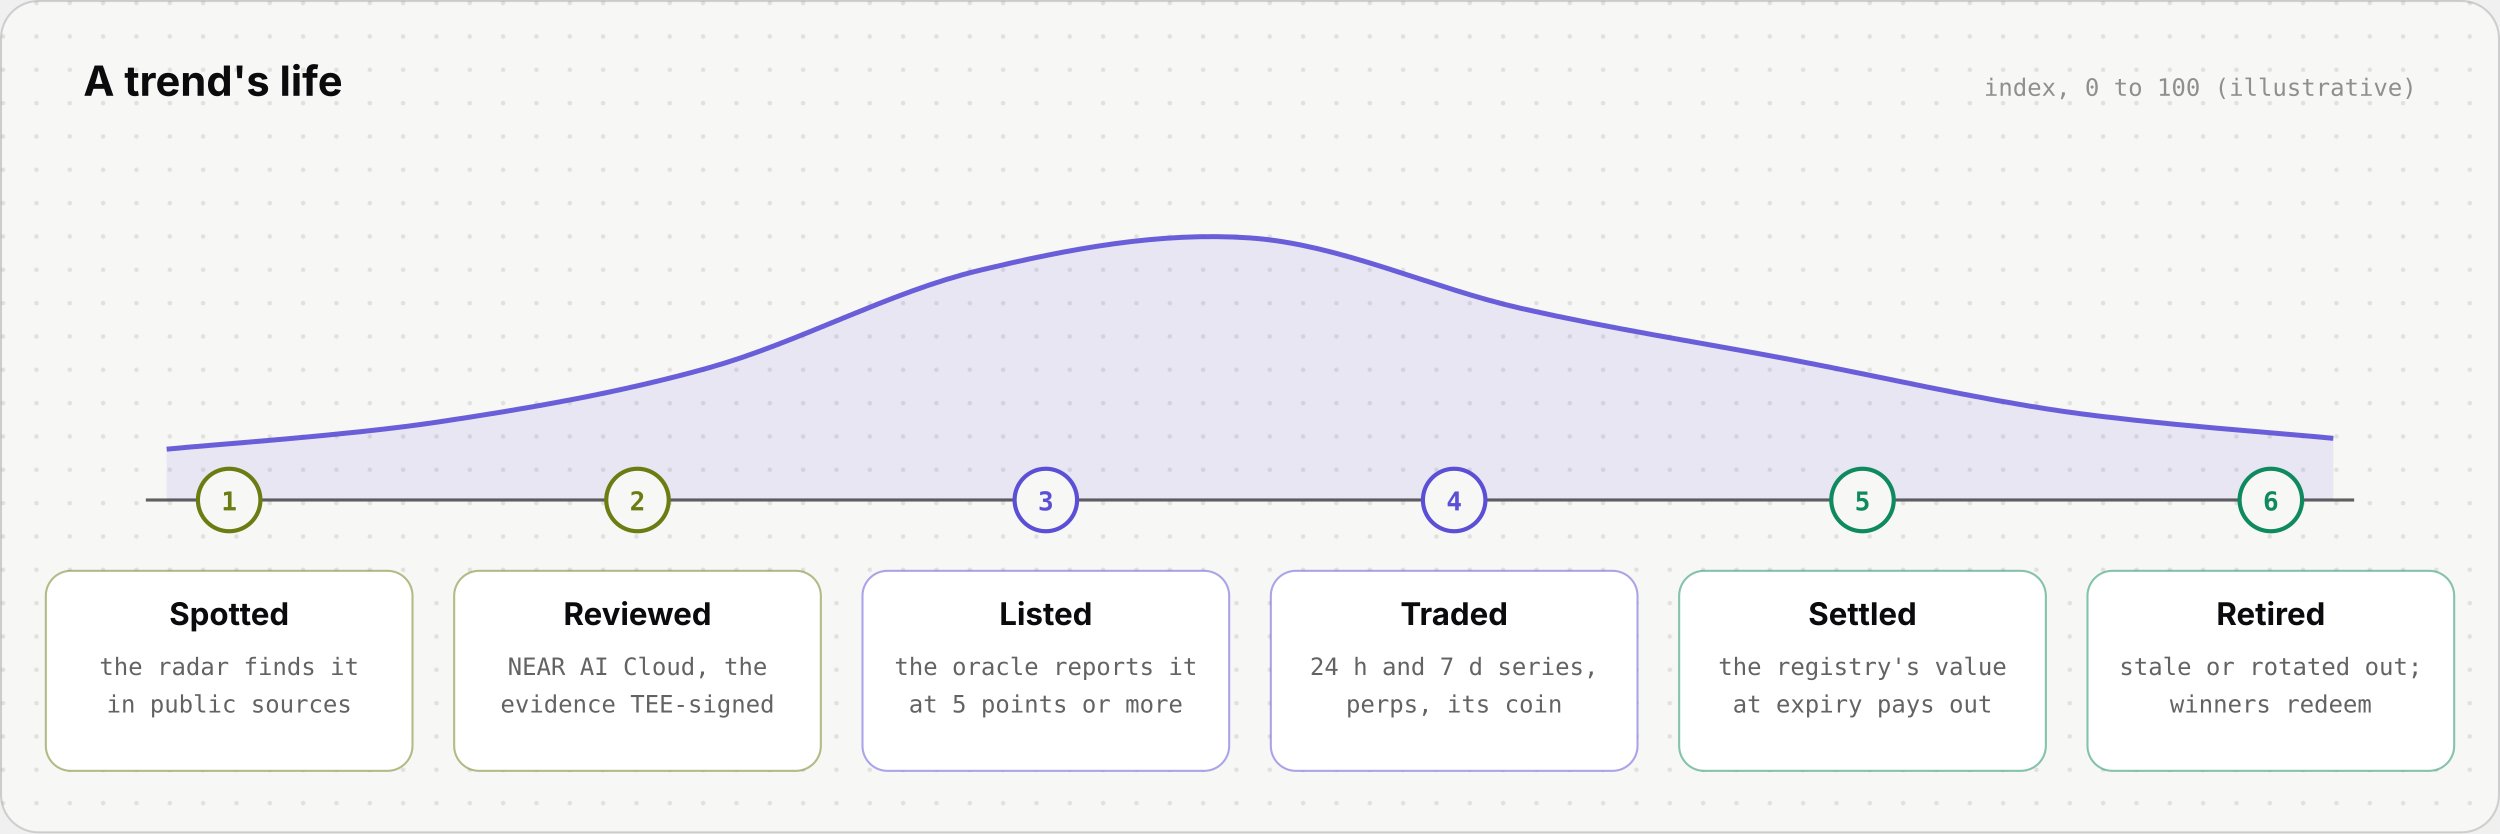
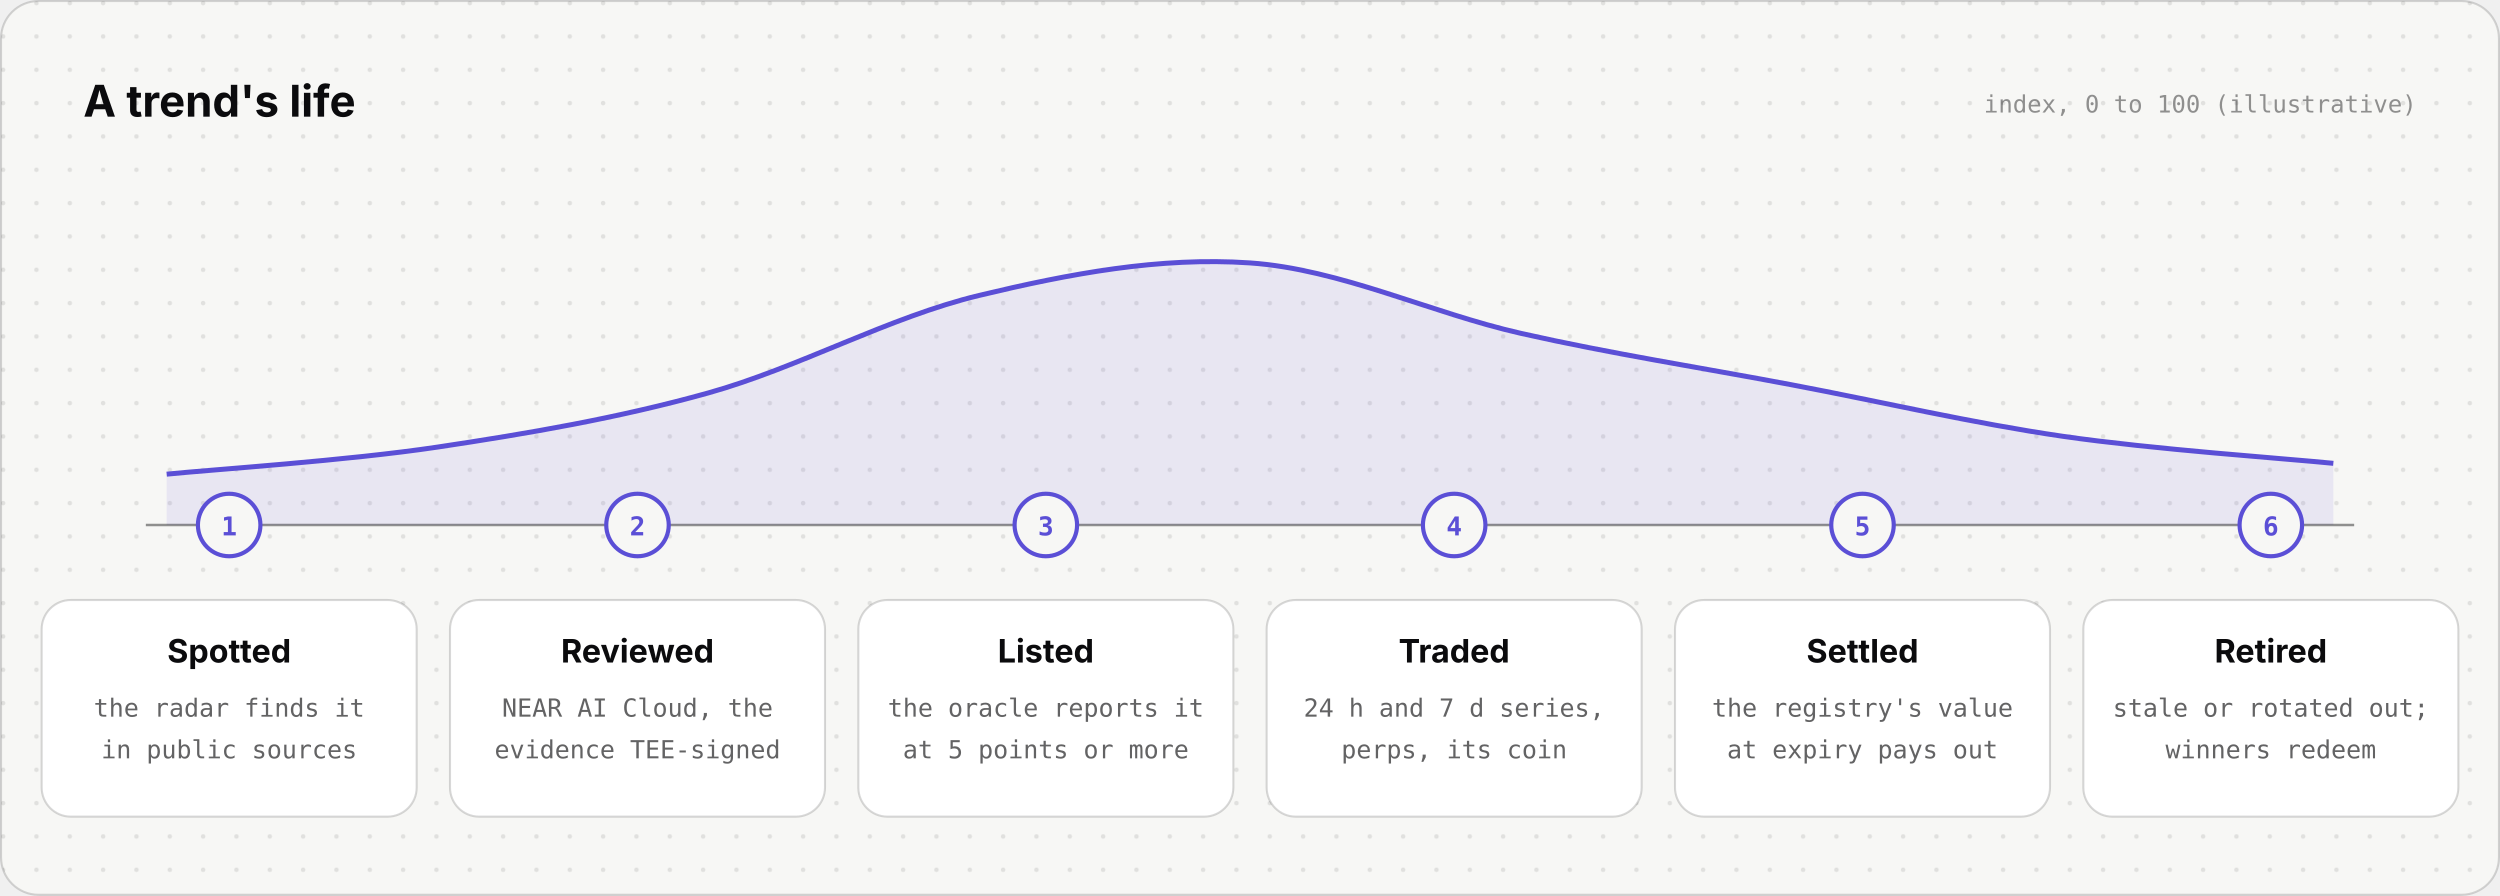
- <svg xmlns="http://www.w3.org/2000/svg" width="1200" height="400" viewBox="0 0 1200 400" role="img" aria-label="A trend's life on Tredio: spotted, reviewed, listed, traded, settled, retired">
+ <svg xmlns="http://www.w3.org/2000/svg" width="1200" height="430" viewBox="0 0 1200 430" role="img" aria-label="A trend's life on Tredio: spotted, reviewed, listed, traded, settled, retired">
  <defs>
    <pattern id="dots" width="16" height="16" patternUnits="userSpaceOnUse">
      <circle cx="1.5" cy="1.5" r="1.1" fill="rgba(9,9,11,0.09)" />
    </pattern>
    <marker id="arrow" viewBox="0 0 10 10" refX="8.5" refY="5" markerWidth="7" markerHeight="7" orient="auto-start-reverse">
      <path d="M0 0L10 5L0 10z" fill="rgba(11, 11, 13, 0.64)" />
    </marker>
  </defs>
-   <rect x="0.5" y="0.5" width="1199" height="399" rx="18" fill="#f7f7f5" stroke="rgba(9, 9, 11, 0.16)" />
-   <rect x="0.5" y="0.5" width="1199" height="399" rx="18" fill="url(#dots)" />
-   <text x="40" y="46" font-family="-apple-system, BlinkMacSystemFont, 'Segoe UI', Inter, Helvetica, Arial, sans-serif" font-size="20" font-weight="700" fill="#0b0b0d" text-anchor="start">A trend's life</text>
-   <text x="1160" y="46" font-family="ui-monospace, 'SF Mono', SFMono-Regular, Menlo, Consolas, monospace" font-size="11.5" font-weight="400" fill="rgba(11, 11, 13, 0.44)" text-anchor="end">index, 0 to 100 (illustrative)</text>
-   <path d="M80.0 215.6 C101.7 213.4 166.7 209.1 210.0 202.6 C253.3 196.1 296.7 188.7 340.0 176.6 C383.3 164.5 426.7 140.2 470.0 129.8 C513.3 119.4 556.7 111.2 600.0 114.2 C643.3 117.2 686.7 138.2 730.0 148.0 C773.3 157.8 816.7 164.5 860.0 172.7 C903.3 180.9 946.7 191.1 990.0 197.4 C1033.3 203.7 1098.3 208.2 1120.0 210.4 L1120.0 240 L80.0 240 Z" fill="rgba(91,79,214,0.1)" />
-   <path d="M80.0 215.6 C101.7 213.4 166.7 209.1 210.0 202.6 C253.3 196.1 296.7 188.7 340.0 176.6 C383.3 164.5 426.7 140.2 470.0 129.8 C513.3 119.4 556.7 111.2 600.0 114.2 C643.3 117.2 686.7 138.2 730.0 148.0 C773.3 157.8 816.7 164.5 860.0 172.7 C903.3 180.9 946.7 191.1 990.0 197.4 C1033.3 203.7 1098.3 208.2 1120.0 210.4" fill="none" stroke="#5b4fd6" stroke-width="2.4" opacity="0.9" />
-   <line x1="70" y1="240" x2="1130" y2="240" stroke="rgba(11, 11, 13, 0.64)" stroke-width="1.5" />
-   <circle cx="110" cy="240" r="15" fill="#f7f7f5" stroke="#6b7d12" stroke-width="2" />
-   <text x="110" y="245" font-family="ui-monospace, 'SF Mono', SFMono-Regular, Menlo, Consolas, monospace" font-size="12.5" font-weight="700" fill="#6b7d12" text-anchor="middle">1</text>
-   <rect x="22" y="274" width="176" height="96" rx="12" fill="#ffffff" stroke="rgba(107,125,18,0.5)" />
-   <text x="110" y="300" font-family="-apple-system, BlinkMacSystemFont, 'Segoe UI', Inter, Helvetica, Arial, sans-serif" font-size="15" font-weight="650" fill="#0b0b0d" text-anchor="middle">Spotted</text>
-   <text x="110" y="324" font-family="ui-monospace, 'SF Mono', SFMono-Regular, Menlo, Consolas, monospace" font-size="11.5" font-weight="400" fill="rgba(11, 11, 13, 0.64)" text-anchor="middle">the radar finds it</text>
-   <text x="110" y="342" font-family="ui-monospace, 'SF Mono', SFMono-Regular, Menlo, Consolas, monospace" font-size="11.5" font-weight="400" fill="rgba(11, 11, 13, 0.64)" text-anchor="middle">in public sources</text>
-   <circle cx="306" cy="240" r="15" fill="#f7f7f5" stroke="#6b7d12" stroke-width="2" />
-   <text x="306" y="245" font-family="ui-monospace, 'SF Mono', SFMono-Regular, Menlo, Consolas, monospace" font-size="12.5" font-weight="700" fill="#6b7d12" text-anchor="middle">2</text>
-   <rect x="218" y="274" width="176" height="96" rx="12" fill="#ffffff" stroke="rgba(107,125,18,0.5)" />
-   <text x="306" y="300" font-family="-apple-system, BlinkMacSystemFont, 'Segoe UI', Inter, Helvetica, Arial, sans-serif" font-size="15" font-weight="650" fill="#0b0b0d" text-anchor="middle">Reviewed</text>
-   <text x="306" y="324" font-family="ui-monospace, 'SF Mono', SFMono-Regular, Menlo, Consolas, monospace" font-size="11.5" font-weight="400" fill="rgba(11, 11, 13, 0.64)" text-anchor="middle">NEAR AI Cloud, the</text>
-   <text x="306" y="342" font-family="ui-monospace, 'SF Mono', SFMono-Regular, Menlo, Consolas, monospace" font-size="11.5" font-weight="400" fill="rgba(11, 11, 13, 0.64)" text-anchor="middle">evidence TEE-signed</text>
-   <circle cx="502" cy="240" r="15" fill="#f7f7f5" stroke="#5b4fd6" stroke-width="2" />
-   <text x="502" y="245" font-family="ui-monospace, 'SF Mono', SFMono-Regular, Menlo, Consolas, monospace" font-size="12.5" font-weight="700" fill="#5b4fd6" text-anchor="middle">3</text>
-   <rect x="414" y="274" width="176" height="96" rx="12" fill="#ffffff" stroke="rgba(91,79,214,0.5)" />
-   <text x="502" y="300" font-family="-apple-system, BlinkMacSystemFont, 'Segoe UI', Inter, Helvetica, Arial, sans-serif" font-size="15" font-weight="650" fill="#0b0b0d" text-anchor="middle">Listed</text>
-   <text x="502" y="324" font-family="ui-monospace, 'SF Mono', SFMono-Regular, Menlo, Consolas, monospace" font-size="11.5" font-weight="400" fill="rgba(11, 11, 13, 0.64)" text-anchor="middle">the oracle reports it</text>
-   <text x="502" y="342" font-family="ui-monospace, 'SF Mono', SFMono-Regular, Menlo, Consolas, monospace" font-size="11.5" font-weight="400" fill="rgba(11, 11, 13, 0.64)" text-anchor="middle">at 5 points or more</text>
-   <circle cx="698" cy="240" r="15" fill="#f7f7f5" stroke="#5b4fd6" stroke-width="2" />
-   <text x="698" y="245" font-family="ui-monospace, 'SF Mono', SFMono-Regular, Menlo, Consolas, monospace" font-size="12.5" font-weight="700" fill="#5b4fd6" text-anchor="middle">4</text>
-   <rect x="610" y="274" width="176" height="96" rx="12" fill="#ffffff" stroke="rgba(91,79,214,0.5)" />
-   <text x="698" y="300" font-family="-apple-system, BlinkMacSystemFont, 'Segoe UI', Inter, Helvetica, Arial, sans-serif" font-size="15" font-weight="650" fill="#0b0b0d" text-anchor="middle">Traded</text>
-   <text x="698" y="324" font-family="ui-monospace, 'SF Mono', SFMono-Regular, Menlo, Consolas, monospace" font-size="11.5" font-weight="400" fill="rgba(11, 11, 13, 0.64)" text-anchor="middle">24 h and 7 d series,</text>
-   <text x="698" y="342" font-family="ui-monospace, 'SF Mono', SFMono-Regular, Menlo, Consolas, monospace" font-size="11.5" font-weight="400" fill="rgba(11, 11, 13, 0.64)" text-anchor="middle">perps, its coin</text>
-   <circle cx="894" cy="240" r="15" fill="#f7f7f5" stroke="#0f8a5f" stroke-width="2" />
-   <text x="894" y="245" font-family="ui-monospace, 'SF Mono', SFMono-Regular, Menlo, Consolas, monospace" font-size="12.5" font-weight="700" fill="#0f8a5f" text-anchor="middle">5</text>
-   <rect x="806" y="274" width="176" height="96" rx="12" fill="#ffffff" stroke="rgba(15,138,95,0.5)" />
-   <text x="894" y="300" font-family="-apple-system, BlinkMacSystemFont, 'Segoe UI', Inter, Helvetica, Arial, sans-serif" font-size="15" font-weight="650" fill="#0b0b0d" text-anchor="middle">Settled</text>
-   <text x="894" y="324" font-family="ui-monospace, 'SF Mono', SFMono-Regular, Menlo, Consolas, monospace" font-size="11.5" font-weight="400" fill="rgba(11, 11, 13, 0.64)" text-anchor="middle">the registry's value</text>
-   <text x="894" y="342" font-family="ui-monospace, 'SF Mono', SFMono-Regular, Menlo, Consolas, monospace" font-size="11.5" font-weight="400" fill="rgba(11, 11, 13, 0.64)" text-anchor="middle">at expiry pays out</text>
-   <circle cx="1090" cy="240" r="15" fill="#f7f7f5" stroke="#0f8a5f" stroke-width="2" />
-   <text x="1090" y="245" font-family="ui-monospace, 'SF Mono', SFMono-Regular, Menlo, Consolas, monospace" font-size="12.5" font-weight="700" fill="#0f8a5f" text-anchor="middle">6</text>
-   <rect x="1002" y="274" width="176" height="96" rx="12" fill="#ffffff" stroke="rgba(15,138,95,0.5)" />
-   <text x="1090" y="300" font-family="-apple-system, BlinkMacSystemFont, 'Segoe UI', Inter, Helvetica, Arial, sans-serif" font-size="15" font-weight="650" fill="#0b0b0d" text-anchor="middle">Retired</text>
-   <text x="1090" y="324" font-family="ui-monospace, 'SF Mono', SFMono-Regular, Menlo, Consolas, monospace" font-size="11.5" font-weight="400" fill="rgba(11, 11, 13, 0.64)" text-anchor="middle">stale or rotated out;</text>
-   <text x="1090" y="342" font-family="ui-monospace, 'SF Mono', SFMono-Regular, Menlo, Consolas, monospace" font-size="11.5" font-weight="400" fill="rgba(11, 11, 13, 0.64)" text-anchor="middle">winners redeem</text>
+   <rect x="0.5" y="0.5" width="1199" height="429" rx="18" fill="#f7f7f5" stroke="rgba(9, 9, 11, 0.16)" />
+   <rect x="0.5" y="0.5" width="1199" height="429" rx="18" fill="url(#dots)" />
+   <text x="40" y="56" font-family="-apple-system, BlinkMacSystemFont, 'Segoe UI', Inter, Helvetica, Arial, sans-serif" font-size="21" font-weight="700" fill="#0b0b0d" text-anchor="start">A trend's life</text>
+   <text x="1160" y="54" font-family="ui-monospace, 'SF Mono', SFMono-Regular, Menlo, Consolas, monospace" font-size="11.5" font-weight="400" fill="rgba(11, 11, 13, 0.44)" text-anchor="end">index, 0 to 100 (illustrative)</text>
+   <path d="M80.0 227.6 C101.7 225.4 166.7 221.1 210.0 214.6 C253.3 208.1 296.7 200.7 340.0 188.6 C383.3 176.5 426.7 152.2 470.0 141.8 C513.3 131.4 556.7 123.2 600.0 126.2 C643.3 129.2 686.7 150.2 730.0 160.0 C773.3 169.8 816.7 176.5 860.0 184.7 C903.3 192.9 946.7 203.1 990.0 209.4 C1033.3 215.7 1098.3 220.2 1120.0 222.4 L1120.0 252 L80.0 252 Z" fill="rgba(91,79,214,0.1)" />
+   <path d="M80.0 227.6 C101.7 225.4 166.7 221.1 210.0 214.6 C253.3 208.1 296.7 200.7 340.0 188.6 C383.3 176.5 426.7 152.2 470.0 141.8 C513.3 131.4 556.7 123.2 600.0 126.2 C643.3 129.2 686.7 150.2 730.0 160.0 C773.3 169.8 816.7 176.5 860.0 184.7 C903.3 192.9 946.7 203.1 990.0 209.4 C1033.3 215.7 1098.3 220.2 1120.0 222.4" fill="none" stroke="#5b4fd6" stroke-width="2.4" />
+   <line x1="70" y1="252" x2="1130" y2="252" stroke="rgba(11, 11, 13, 0.44)" stroke-width="1.2" />
+   <circle cx="110" cy="252" r="15" fill="#f7f7f5" stroke="#5b4fd6" stroke-width="2" />
+   <text x="110" y="257" font-family="ui-monospace, 'SF Mono', SFMono-Regular, Menlo, Consolas, monospace" font-size="12.5" font-weight="700" fill="#5b4fd6" text-anchor="middle">1</text>
+   <rect x="20" y="288" width="180" height="104" rx="14" fill="#ffffff" stroke="rgba(9, 9, 11, 0.16)" />
+   <text x="110" y="318" font-family="-apple-system, BlinkMacSystemFont, 'Segoe UI', Inter, Helvetica, Arial, sans-serif" font-size="15.5" font-weight="650" fill="#0b0b0d" text-anchor="middle">Spotted</text>
+   <text x="110" y="344" font-family="ui-monospace, 'SF Mono', SFMono-Regular, Menlo, Consolas, monospace" font-size="12" font-weight="400" fill="rgba(11, 11, 13, 0.64)" text-anchor="middle">the radar finds it</text>
+   <text x="110" y="364" font-family="ui-monospace, 'SF Mono', SFMono-Regular, Menlo, Consolas, monospace" font-size="12" font-weight="400" fill="rgba(11, 11, 13, 0.64)" text-anchor="middle">in public sources</text>
+   <circle cx="306" cy="252" r="15" fill="#f7f7f5" stroke="#5b4fd6" stroke-width="2" />
+   <text x="306" y="257" font-family="ui-monospace, 'SF Mono', SFMono-Regular, Menlo, Consolas, monospace" font-size="12.5" font-weight="700" fill="#5b4fd6" text-anchor="middle">2</text>
+   <rect x="216" y="288" width="180" height="104" rx="14" fill="#ffffff" stroke="rgba(9, 9, 11, 0.16)" />
+   <text x="306" y="318" font-family="-apple-system, BlinkMacSystemFont, 'Segoe UI', Inter, Helvetica, Arial, sans-serif" font-size="15.5" font-weight="650" fill="#0b0b0d" text-anchor="middle">Reviewed</text>
+   <text x="306" y="344" font-family="ui-monospace, 'SF Mono', SFMono-Regular, Menlo, Consolas, monospace" font-size="12" font-weight="400" fill="rgba(11, 11, 13, 0.64)" text-anchor="middle">NEAR AI Cloud, the</text>
+   <text x="306" y="364" font-family="ui-monospace, 'SF Mono', SFMono-Regular, Menlo, Consolas, monospace" font-size="12" font-weight="400" fill="rgba(11, 11, 13, 0.64)" text-anchor="middle">evidence TEE-signed</text>
+   <circle cx="502" cy="252" r="15" fill="#f7f7f5" stroke="#5b4fd6" stroke-width="2" />
+   <text x="502" y="257" font-family="ui-monospace, 'SF Mono', SFMono-Regular, Menlo, Consolas, monospace" font-size="12.5" font-weight="700" fill="#5b4fd6" text-anchor="middle">3</text>
+   <rect x="412" y="288" width="180" height="104" rx="14" fill="#ffffff" stroke="rgba(9, 9, 11, 0.16)" />
+   <text x="502" y="318" font-family="-apple-system, BlinkMacSystemFont, 'Segoe UI', Inter, Helvetica, Arial, sans-serif" font-size="15.5" font-weight="650" fill="#0b0b0d" text-anchor="middle">Listed</text>
+   <text x="502" y="344" font-family="ui-monospace, 'SF Mono', SFMono-Regular, Menlo, Consolas, monospace" font-size="12" font-weight="400" fill="rgba(11, 11, 13, 0.64)" text-anchor="middle">the oracle reports it</text>
+   <text x="502" y="364" font-family="ui-monospace, 'SF Mono', SFMono-Regular, Menlo, Consolas, monospace" font-size="12" font-weight="400" fill="rgba(11, 11, 13, 0.64)" text-anchor="middle">at 5 points or more</text>
+   <circle cx="698" cy="252" r="15" fill="#f7f7f5" stroke="#5b4fd6" stroke-width="2" />
+   <text x="698" y="257" font-family="ui-monospace, 'SF Mono', SFMono-Regular, Menlo, Consolas, monospace" font-size="12.5" font-weight="700" fill="#5b4fd6" text-anchor="middle">4</text>
+   <rect x="608" y="288" width="180" height="104" rx="14" fill="#ffffff" stroke="rgba(9, 9, 11, 0.16)" />
+   <text x="698" y="318" font-family="-apple-system, BlinkMacSystemFont, 'Segoe UI', Inter, Helvetica, Arial, sans-serif" font-size="15.5" font-weight="650" fill="#0b0b0d" text-anchor="middle">Traded</text>
+   <text x="698" y="344" font-family="ui-monospace, 'SF Mono', SFMono-Regular, Menlo, Consolas, monospace" font-size="12" font-weight="400" fill="rgba(11, 11, 13, 0.64)" text-anchor="middle">24 h and 7 d series,</text>
+   <text x="698" y="364" font-family="ui-monospace, 'SF Mono', SFMono-Regular, Menlo, Consolas, monospace" font-size="12" font-weight="400" fill="rgba(11, 11, 13, 0.64)" text-anchor="middle">perps, its coin</text>
+   <circle cx="894" cy="252" r="15" fill="#f7f7f5" stroke="#5b4fd6" stroke-width="2" />
+   <text x="894" y="257" font-family="ui-monospace, 'SF Mono', SFMono-Regular, Menlo, Consolas, monospace" font-size="12.5" font-weight="700" fill="#5b4fd6" text-anchor="middle">5</text>
+   <rect x="804" y="288" width="180" height="104" rx="14" fill="#ffffff" stroke="rgba(9, 9, 11, 0.16)" />
+   <text x="894" y="318" font-family="-apple-system, BlinkMacSystemFont, 'Segoe UI', Inter, Helvetica, Arial, sans-serif" font-size="15.5" font-weight="650" fill="#0b0b0d" text-anchor="middle">Settled</text>
+   <text x="894" y="344" font-family="ui-monospace, 'SF Mono', SFMono-Regular, Menlo, Consolas, monospace" font-size="12" font-weight="400" fill="rgba(11, 11, 13, 0.64)" text-anchor="middle">the registry's value</text>
+   <text x="894" y="364" font-family="ui-monospace, 'SF Mono', SFMono-Regular, Menlo, Consolas, monospace" font-size="12" font-weight="400" fill="rgba(11, 11, 13, 0.64)" text-anchor="middle">at expiry pays out</text>
+   <circle cx="1090" cy="252" r="15" fill="#f7f7f5" stroke="#5b4fd6" stroke-width="2" />
+   <text x="1090" y="257" font-family="ui-monospace, 'SF Mono', SFMono-Regular, Menlo, Consolas, monospace" font-size="12.5" font-weight="700" fill="#5b4fd6" text-anchor="middle">6</text>
+   <rect x="1000" y="288" width="180" height="104" rx="14" fill="#ffffff" stroke="rgba(9, 9, 11, 0.16)" />
+   <text x="1090" y="318" font-family="-apple-system, BlinkMacSystemFont, 'Segoe UI', Inter, Helvetica, Arial, sans-serif" font-size="15.5" font-weight="650" fill="#0b0b0d" text-anchor="middle">Retired</text>
+   <text x="1090" y="344" font-family="ui-monospace, 'SF Mono', SFMono-Regular, Menlo, Consolas, monospace" font-size="12" font-weight="400" fill="rgba(11, 11, 13, 0.64)" text-anchor="middle">stale or rotated out;</text>
+   <text x="1090" y="364" font-family="ui-monospace, 'SF Mono', SFMono-Regular, Menlo, Consolas, monospace" font-size="12" font-weight="400" fill="rgba(11, 11, 13, 0.64)" text-anchor="middle">winners redeem</text>
</svg>
